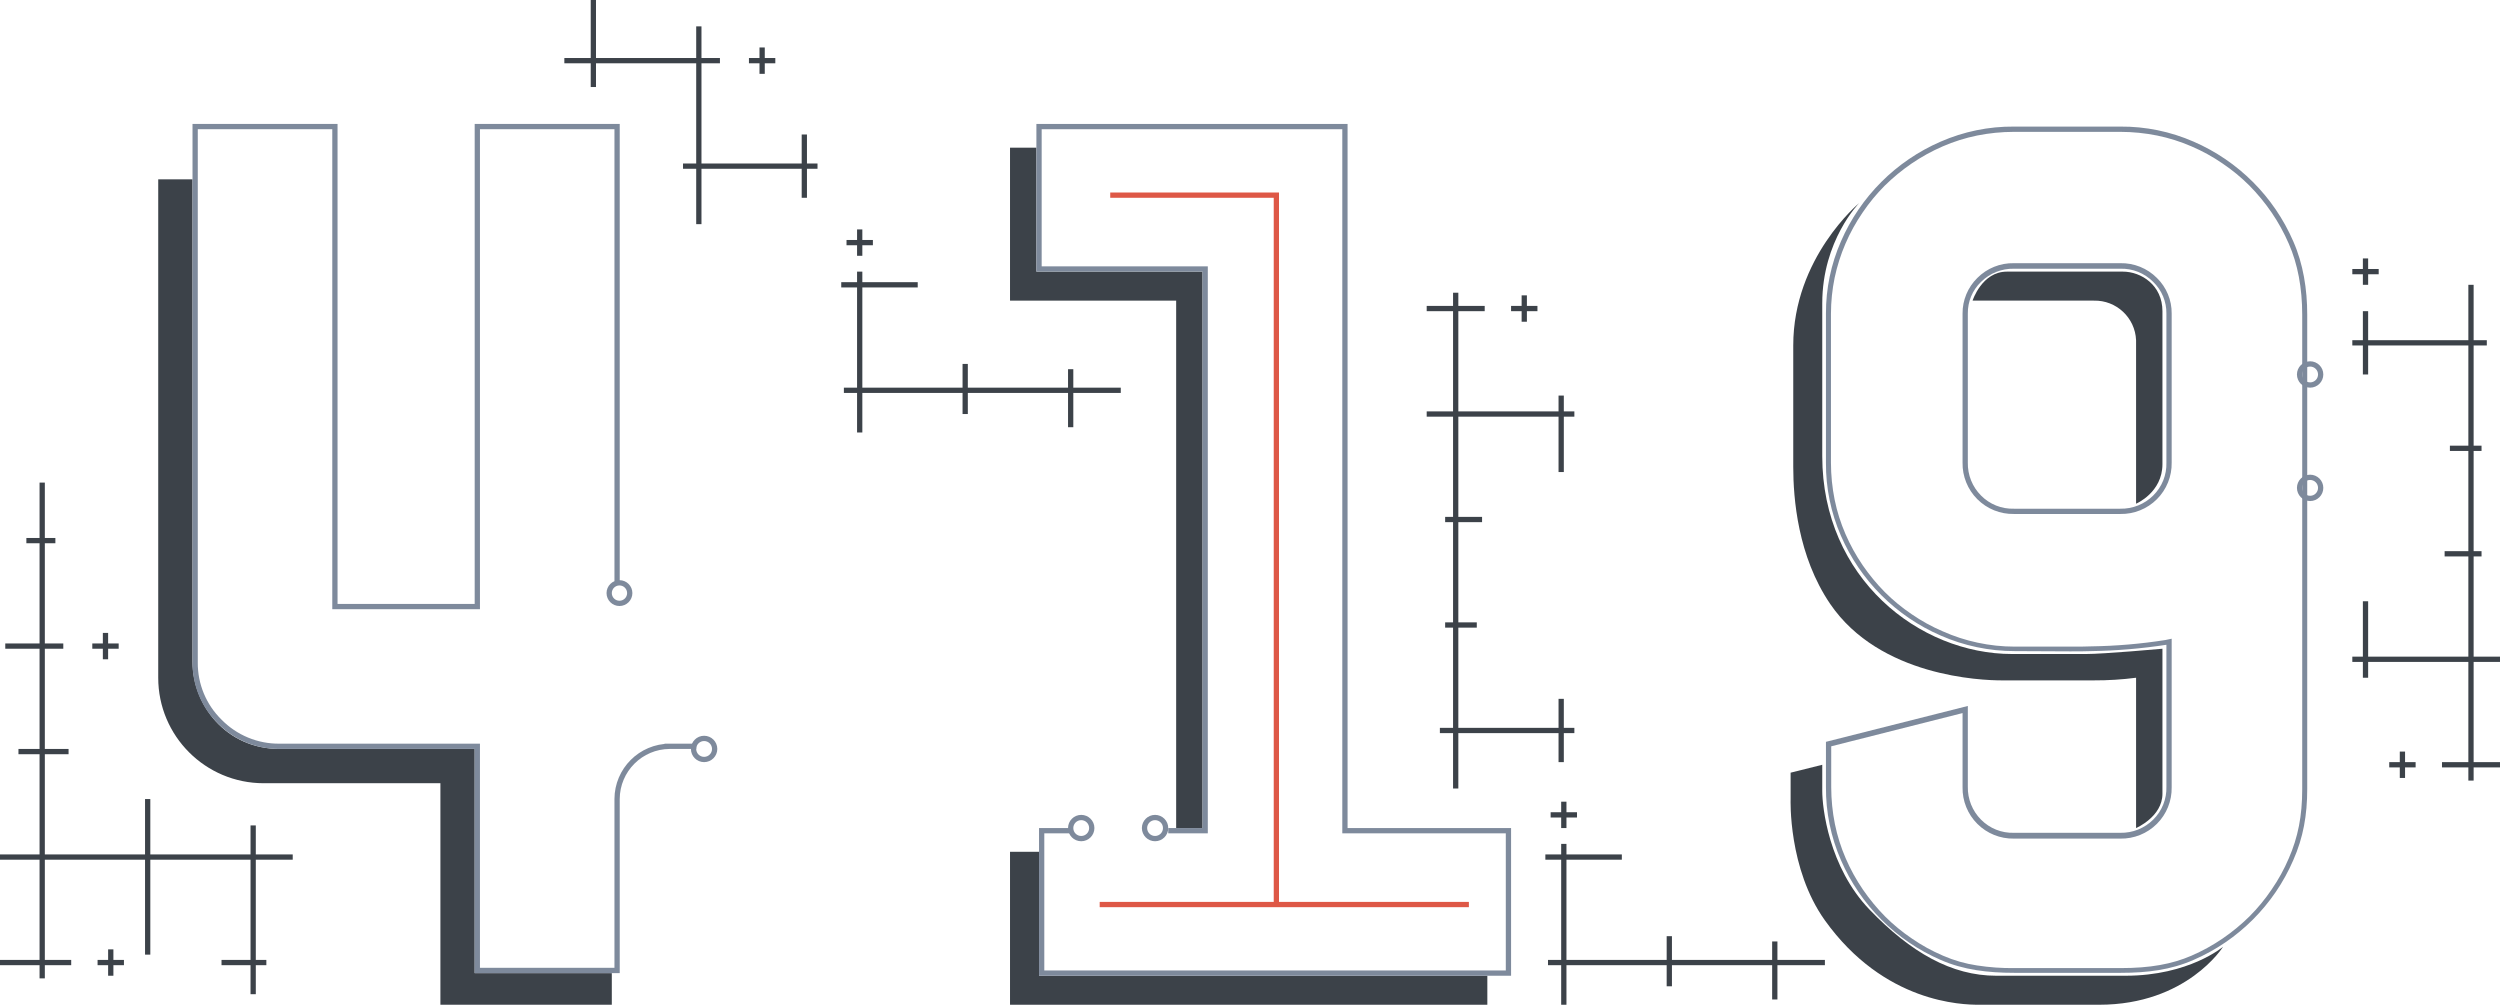
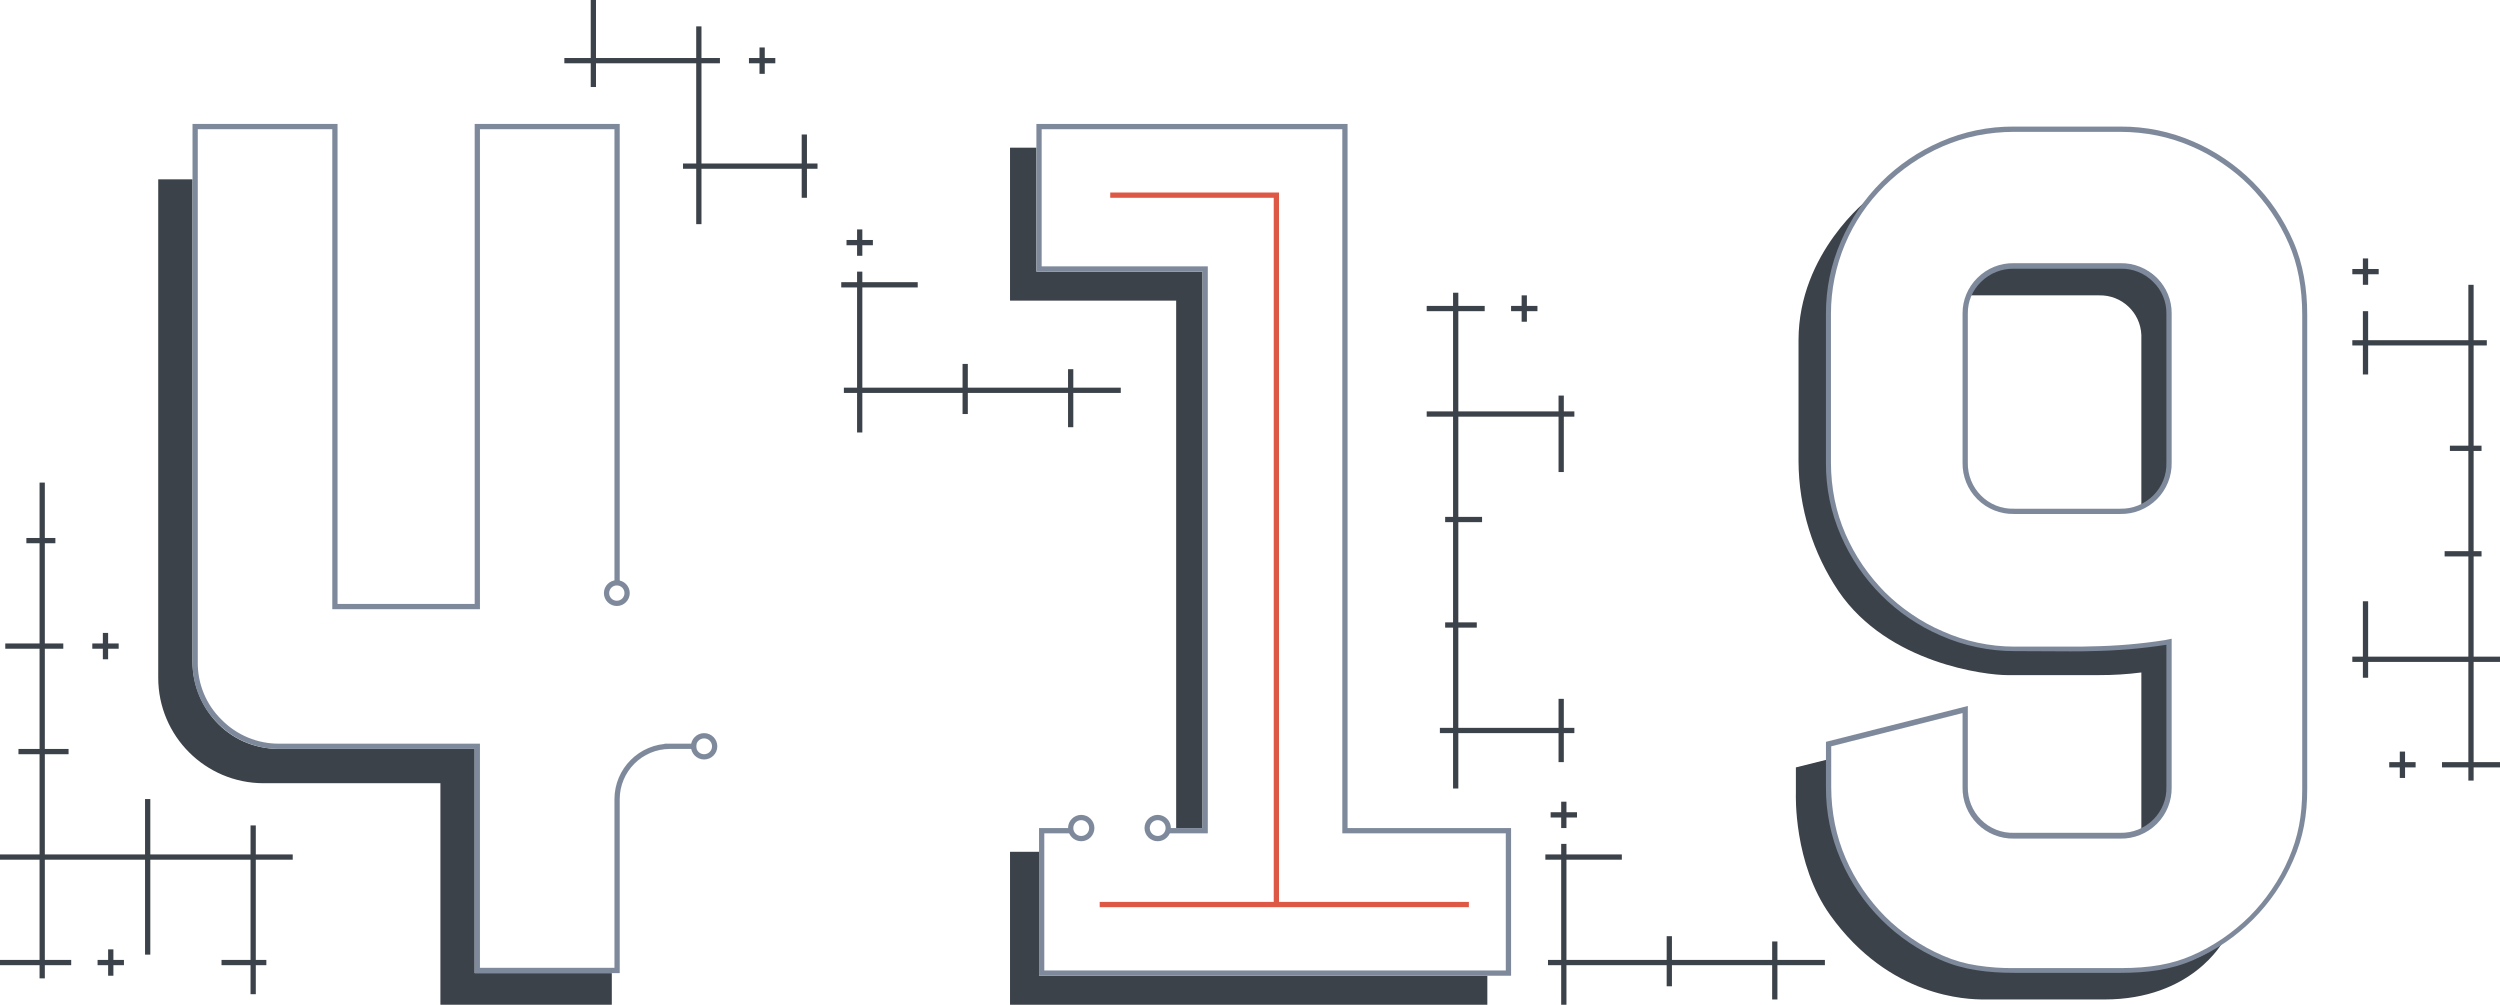
- <svg xmlns="http://www.w3.org/2000/svg" viewBox="0 0 948 381">
-   <path d="M132 297h-32a39.989 39.989 0 01-40-40V68h13v183c0 16.3 12.7 33 33 33h74v85h52v12h-65v-84z" fill="#3c4249" />
-   <path d="M234 220.5V48h-53v182h-54V48H74v203.2a30.98 30.98 0 009.3 22.4A31.354 31.354 0 00106 283h75v85h53v-65.1m0 8.1v-8a20.059 20.059 0 0120-20h6m-8 0h12" fill="none" stroke="#7e8a9c" stroke-width="2" />
-   <g transform="translate(262 279)" fill="none">
-     <circle data-name="Эллипс 31" cx="5" cy="5" r="5" />
-     <circle data-name="Эллипс 32" cx="4" cy="4" r="4" transform="translate(1 1)" stroke="#7e8a9c" stroke-width="2" />
-   </g>
-   <g transform="translate(230 220)" fill="none">
-     <circle data-name="Эллипс 33" cx="4.9" cy="4.9" r="4.9" />
-     <circle data-name="Эллипс 34" cx="3.9" cy="3.9" r="3.9" transform="translate(1 1)" stroke="#7e8a9c" stroke-width="2" />
-   </g>
+ <svg xmlns="http://www.w3.org/2000/svg" width="948" height="381">
  <path d="M383 381v-58h11v47h170v11zm63-67V114h-63V56h10v47h63v211z" fill="#3c4249" />
  <path d="M406 315h-11v54h177v-54h-62V48H394v54h63v213h-14" fill="none" stroke="#7e8a9c" stroke-width="2" />
  <g transform="translate(405 309)" fill="none">
    <circle data-name="Эллипс 35" cx="5" cy="5" r="5" />
    <circle data-name="Эллипс 36" cx="4" cy="4" r="4" transform="translate(1 1)" stroke="#7e8a9c" stroke-width="2" />
  </g>
  <g transform="translate(433 309)" fill="none">
    <circle data-name="Эллипс 37" cx="5" cy="5" r="5" />
-     <circle data-name="Эллипс 38" cx="4" cy="4" r="4" transform="translate(1 1)" stroke="#7e8a9c" stroke-width="2" />
+     <circle data-name="Эллипс 38" cx="4" cy="4" r="4" transform="translate(2 1)" stroke="#7e8a9c" stroke-width="2" />
  </g>
  <path d="M421 74h63v269m-67 0h140" fill="none" stroke="#de5846" stroke-width="2" />
-   <path d="M692 349c-14-19.6-13-46-13-46v-10l12-3v10c0 6.1 2.4 28.8 18 45s31 25 48 25h49c24.1 0 37-11 37-11s-13.7 22-47 22h-45.6c-6.3 0-35.9-.6-58.4-32zm118-92a121.664 121.664 0 01-16 1h-35c-7.6 0-46.2-1.4-65-29-12.3-18.1-14-40-14-52v-46c0-33.3 25-54 25-54s-14 14.2-14 38v58c0 46.2 36.7 75 72 75h28c6.9 0 29-2 29-2v55c0 8.7-10 13-10 13zm0-128a15.653 15.653 0 00-16-15h-46s3.5-11 13-11h44c6.9 0 15 5.1 15 15v58c0 10.8-10 15-10 15z" fill="#3c4249" />
-   <path data-name="Контур 7" d="M874.9 137.6v-18.2c0-9.6-1.5-19.2-5.3-27.8a72.728 72.728 0 00-37.9-37.9 68.175 68.175 0 00-27.8-5.7h-40.3a68.174 68.174 0 00-27.8 5.7 72.728 72.728 0 00-37.9 37.9 67.612 67.612 0 00-5.7 27.4v56.5a68.176 68.176 0 005.7 27.8 72.728 72.728 0 0037.9 37.9 69.773 69.773 0 0028.1 5.9c11.7 0 22.1.2 29 0a194.549 194.549 0 0028.5-2.4v53.8a17.2 17.2 0 01-16.9 17.5h-40.9a17.2 17.2 0 01-17.5-16.9v-31.2l-53.8 13.6v17.1a68.176 68.176 0 005.7 27.8 72.728 72.728 0 0037.9 37.9c8.6 3.8 17.9 4.9 27.9 4.9h40.4c9.9 0 19-1.1 27.6-4.9a72.728 72.728 0 0037.9-37.9c3.8-8.6 5.3-17 5.3-27V187.9m-53.5-12.5a17.2 17.2 0 01-16.9 17.5h-40.9a17.2 17.2 0 01-17.5-16.9v-57.1a16.388 16.388 0 015-12 17.122 17.122 0 0112.5-5H804a17.122 17.122 0 0112.5 5 16.01 16.01 0 015 12z" fill="none" />
-   <path data-name="Контур 8" d="M763.7 50a71.472 71.472 0 00-14 1.4 65.471 65.471 0 00-13 4.1 70.97 70.97 0 00-11.8 6.5 74.664 74.664 0 00-10.2 8.4 69.068 69.068 0 00-8.4 10.2 69.091 69.091 0 00-10.6 24.7 68.444 68.444 0 00-1.4 13.7v56.5a71.47 71.47 0 001.4 14 65.48 65.48 0 004.1 13 70.968 70.968 0 006.5 11.8 74.667 74.667 0 008.4 10.2 69.067 69.067 0 0010.2 8.4 67.181 67.181 0 0011.8 6.5 65.76 65.76 0 0013.2 4.3 66.877 66.877 0 0014.1 1.5h21.1c3.3 0 5.9 0 7.9-.1a199.1 199.1 0 0028.1-2.4l2.4-.5v56.3A19.132 19.132 0 01804 318h-40.3a19.132 19.132 0 01-19.5-19.5v-28.1L694.4 283v15.5a71.47 71.47 0 001.4 14 65.48 65.48 0 004.1 13 70.969 70.969 0 006.5 11.8 74.671 74.671 0 008.4 10.2 69.069 69.069 0 0010.2 8.4 67.181 67.181 0 0011.8 6.5 50.981 50.981 0 0012.9 3.7 85.7 85.7 0 0014.1 1h40.4c11.1 0 19.4-1.5 26.8-4.7a70.97 70.97 0 0011.8-6.5 74.662 74.662 0 0010.2-8.4 69.067 69.067 0 008.4-10.2 67.187 67.187 0 006.5-11.8c3.5-8 5.1-16.1 5.1-26.2V119.4c0-10.2-1.7-19.3-5.1-27a70.968 70.968 0 00-6.5-11.8 74.667 74.667 0 00-8.4-10.2 69.067 69.067 0 00-10.2-8.4 67.181 67.181 0 00-11.8-6.5 65.473 65.473 0 00-13-4.1 71.472 71.472 0 00-14-1.4h-40.3M804 194.9h-40.3a19.132 19.132 0 01-19.5-19.5v-56.5a18.749 18.749 0 015.6-13.5 19 19 0 0113.9-5.6H804a19 19 0 0113.9 5.6 18.584 18.584 0 015.6 13.5v56.5a19.132 19.132 0 01-19.5 19.5M763.7 48H804a68.121 68.121 0 0127.8 5.7 72.708 72.708 0 0137.8 37.8c3.8 8.6 5.3 18.2 5.3 27.8v179.9c0 9.9-1.5 18.4-5.3 27a72.708 72.708 0 01-37.8 37.8c-8.6 3.8-17.7 4.9-27.6 4.9h-40.4c-9.9 0-19.3-1.1-27.9-4.9a72.708 72.708 0 01-37.8-37.8 68.12 68.12 0 01-5.7-27.8v-17.1l53.8-13.6v30.6a17.2 17.2 0 005 12.5 16.808 16.808 0 0012.5 5H804a17.2 17.2 0 0012.5-5 16.808 16.808 0 005-12.5v-53.8a208.572 208.572 0 01-28.5 2.4c-2.3.1-5 .1-8 .1-6 0-13.2-.1-21-.1a69.678 69.678 0 01-28.1-5.9 72.708 72.708 0 01-37.8-37.8 68.12 68.12 0 01-5.7-27.8v-56.5a67.614 67.614 0 015.7-27.4 72.708 72.708 0 0137.8-37.8 68.119 68.119 0 0127.8-5.7zM804 192.9a17.2 17.2 0 0012.5-5 16.808 16.808 0 005-12.5v-56.5a16.387 16.387 0 00-5-12 16.808 16.808 0 00-12.5-5h-40.3a17.2 17.2 0 00-12.5 5 16.321 16.321 0 00-5 12v56.5a17.2 17.2 0 005 12.5 16.808 16.808 0 0012.5 5z" fill="#7e8a9c" />
-   <g transform="translate(871 137)" fill="none">
-     <circle data-name="Эллипс 39" cx="5" cy="5" r="5" />
-     <circle data-name="Эллипс 40" cx="4" cy="4" r="4" transform="translate(1 1)" stroke="#7e8a9c" stroke-width="2" />
+   <path d="M694 347c-14-19.6-13-46-13-46v-10l12-3v10c0 6.1 1.5 29.122 17.1 45.322S742 368 759 368h49c24.1 0 35-11 35-11s-11.7 22-45 22h-45.6c-6.3 0-35.9-.6-58.4-32zm118-92a121.657 121.657 0 01-16 1h-35c-7.6 0-45.022-4.205-63.822-31.805A89 89 0 01682 175v-46c0-33.3 26.77-53.752 26.77-53.752S693 93.118 693 116.918V171c0 46.2 36.7 75 72 75h28c6.9 0 29-2 29-2v57c0 8.7-10 13.871-10 13.871zm0-128a15.653 15.653 0 00-16-15h-49.148s5.215-11 14.715-11H807c6.9 0 15 5.1 15 15l.627 59.73c0 10.8-10.627 16.055-10.627 16.055z" fill="#3c4249" />
+   <path data-name="Контур 7" d="M874.9 137.6v-18.2c0-9.6-1.5-19.2-5.3-27.8a72.728 72.728 0 00-37.9-37.9 68.174 68.174 0 00-27.8-5.7h-40.3a68.174 68.174 0 00-27.8 5.7 72.728 72.728 0 00-37.9 37.9 67.614 67.614 0 00-5.7 27.4v56.5a68.177 68.177 0 005.7 27.8 72.728 72.728 0 0037.9 37.9 69.772 69.772 0 0028.1 5.9c11.7 0 22.1.2 29 0a194.553 194.553 0 0028.5-2.4v53.8a17.2 17.2 0 01-16.9 17.5h-40.9a17.2 17.2 0 01-17.5-16.9v-31.2l-53.8 13.6v17.1a68.177 68.177 0 005.7 27.8 72.728 72.728 0 0037.9 37.9c8.6 3.8 17.9 4.9 27.9 4.9h40.4c9.9 0 19-1.1 27.6-4.9a72.727 72.727 0 0037.9-37.9c3.8-8.6 5.3-17 5.3-27V187.9m-53.5-12.5a17.2 17.2 0 01-16.9 17.5h-40.9a17.2 17.2 0 01-17.5-16.9v-57.1a16.388 16.388 0 015-12 17.122 17.122 0 0112.5-5H804a17.122 17.122 0 0112.5 5 16.01 16.01 0 015 12z" fill="none" />
+   <path data-name="Контур 8" d="M763.7 50a71.467 71.467 0 00-14 1.4 65.47 65.47 0 00-13 4.1 70.971 70.971 0 00-11.8 6.5 74.671 74.671 0 00-10.2 8.4 68.2 68.2 0 00-20.4 48.6v56.5a71.483 71.483 0 001.4 14 65.48 65.48 0 004.1 13 70.963 70.963 0 006.5 11.8 74.666 74.666 0 008.4 10.2 69.068 69.068 0 0010.2 8.4 67.183 67.183 0 0011.8 6.5 65.764 65.764 0 0013.2 4.3 66.874 66.874 0 0014.1 1.5h21.1c3.3 0 5.9 0 7.9-.1a199.1 199.1 0 0028.1-2.4l2.4-.5v56.3A19.132 19.132 0 01804 318h-40.3a19.132 19.132 0 01-19.5-19.5v-28.1L694.4 283v15.5a71.463 71.463 0 001.4 14 65.47 65.47 0 004.1 13 70.961 70.961 0 006.5 11.8 74.662 74.662 0 008.4 10.2 69.069 69.069 0 0010.2 8.4 67.177 67.177 0 0011.8 6.5 50.983 50.983 0 0012.9 3.7 85.693 85.693 0 0014.1 1h40.4c11.1 0 19.4-1.5 26.8-4.7a70.969 70.969 0 0011.8-6.5 74.665 74.665 0 0010.2-8.4 69.066 69.066 0 008.4-10.2 67.188 67.188 0 006.5-11.8c3.5-8 5.1-16.1 5.1-26.2V119.4c0-10.2-1.7-19.3-5.1-27a70.961 70.961 0 00-6.5-11.8 74.672 74.672 0 00-8.4-10.2 69.07 69.07 0 00-10.2-8.4 67.182 67.182 0 00-11.8-6.5 65.477 65.477 0 00-13-4.1 71.472 71.472 0 00-14-1.4h-40.3M804 194.9h-40.3a19.132 19.132 0 01-19.5-19.5v-56.5a18.749 18.749 0 015.6-13.5 19 19 0 0113.9-5.6H804a19 19 0 0113.9 5.6 18.584 18.584 0 015.6 13.5v56.5a19.132 19.132 0 01-19.5 19.5M763.7 48H804a68.121 68.121 0 0127.8 5.7 72.708 72.708 0 0137.8 37.8c3.8 8.6 5.3 18.2 5.3 27.8v179.9c0 9.9-1.5 18.4-5.3 27a72.707 72.707 0 01-37.8 37.8c-8.6 3.8-17.7 4.9-27.6 4.9h-40.4c-9.9 0-19.3-1.1-27.9-4.9a72.708 72.708 0 01-37.8-37.8 68.121 68.121 0 01-5.7-27.8v-17.1l53.8-13.6v30.6a17.2 17.2 0 005 12.5 16.808 16.808 0 0012.5 5H804a17.2 17.2 0 0012.5-5 16.808 16.808 0 005-12.5v-53.8a208.58 208.58 0 01-28.5 2.4c-2.3.1-5 .1-8 .1-6 0-13.2-.1-21-.1a69.678 69.678 0 01-28.1-5.9 72.708 72.708 0 01-37.8-37.8 68.12 68.12 0 01-5.7-27.8v-56.5a67.615 67.615 0 015.7-27.4 72.708 72.708 0 0137.8-37.8 68.118 68.118 0 0127.8-5.7zM804 192.9a17.2 17.2 0 0012.5-5 16.808 16.808 0 005-12.5v-56.5a16.388 16.388 0 00-5-12 16.809 16.809 0 00-12.5-5h-40.3a17.2 17.2 0 00-12.5 5 16.321 16.321 0 00-5 12v56.5a17.2 17.2 0 005 12.5 16.808 16.808 0 0012.5 5z" fill="#7e8a9c" />
+   <circle data-name="Эллипс 39" cx="5" cy="5" r="5" fill="none" transform="translate(871 137)" />
+   <circle data-name="Эллипс 41" cx="5" cy="5" r="5" fill="none" transform="translate(871 180)" />
+   <path d="M592 381v-15h-5v-2h5v-38h-6v-2h6v-4h2v4h21v2h-21v38h38v-9h2v9h38v-7h2v7h18v2h-18v13h-2v-13h-38v8h-2v-8h-38v15zm0-67v-4h-4v-2h4v-4h2v4h4v2h-4v4zM325 164v-15h-5v-2h5v-38h-6v-2h6v-4h2v4h21v2h-21v38h38v-9h2v9h38v-7h2v7h18v2h-18v13h-2v-13h-38v8h-2v-8h-38v15zm0-67v-4h-4v-2h4v-4h2v4h4v2h-4v4zm611 199v-5h-10v-2h10v-38h-38v6h-2v-6h-4v-2h4v-21h2v21h38v-38h-9v-2h9v-38h-7v-2h7v-38h-38v11h-2v-11h-4v-2h4v-11h2v11h38v-21h2v21h5v2h-5v38h3v2h-3v38h3v2h-3v38h10v2h-10v38h10v2h-10v5zm-26-1v-4h-4v-2h4v-4h2v4h4v2h-4v4zm-14-187v-4h-4v-2h4v-4h2v4h4v2h-4v4zM551 299v-21h-5v-2h5v-38h-3v-2h3v-38h-3v-2h3v-38h-10v-2h10v-38h-10v-2h10v-5h2v5h10v2h-10v38h38v-6h2v6h4v2h-4v21h-2v-21h-38v38h9v2h-9v38h7v2h-7v38h38v-11h2v11h4v2h-4v11h-2v-11h-38v21zm26-177v-4h-4v-2h4v-4h2v4h4v2h-4v4zM95 377v-11H84v-2h11v-38H57v36h-2v-36H17v38h10v2H17v5h-2v-5H0v-2h15v-38H0v-2h15v-38H7v-2h8v-38H2v-2h13v-38h-5v-2h5v-21h2v21h4v2h-4v38h7v2h-7v38h9v2h-9v38h38v-21h2v21h38v-11h2v11h14v2H97v38h4v2h-4v11zm-54-7v-4h-4v-2h4v-4h2v4h4v2h-4v4zm-2-120v-4h-4v-2h4v-4h2v4h4v2h-4v4zM264 85V64h-5v-2h5V24h-38v9h-2v-9h-10v-2h10V0h2v22h38V10h2v12h7v2h-7v38h38V51h2v11h4v2h-4v11h-2V64h-38v21zm24-57v-4h-4v-2h4v-4h2v4h4v2h-4v4z" fill="#3c4249" />
+   <path d="M132 297h-32a39.989 39.989 0 01-40-40V68h13v183c0 16.3 12.7 33 33 33h74v85h52v12h-65v-84z" fill="#3c4249" />
+   <path d="M234 220.5V48h-53v182h-54V48H74v203.2a30.981 30.981 0 009.3 22.4A31.354 31.354 0 00106 283h75v85h53v-65.1m0 8.1v-8a20.059 20.059 0 0120-20h6m-8 0h12" fill="none" stroke="#7e8a9c" stroke-width="2" />
+   <g transform="translate(262 279)" fill="none">
+     <circle data-name="Эллипс 1" cx="5" cy="5" r="5" />
+     <circle data-name="Эллипс 2" cx="4" cy="4" r="4" transform="translate(1)" stroke="#7e8a9c" stroke-width="2" />
  </g>
-   <g transform="translate(871 180)" fill="none">
-     <circle data-name="Эллипс 41" cx="5" cy="5" r="5" />
-     <circle data-name="Эллипс 42" cx="4" cy="4" r="4" transform="translate(1 1)" stroke="#7e8a9c" stroke-width="2" />
+   <g transform="translate(230 220)" fill="none">
+     <circle data-name="Эллипс 3" cx="4.9" cy="4.9" r="4.9" />
+     <circle data-name="Эллипс 4" cx="3.9" cy="3.9" r="3.9" transform="translate(0 1)" stroke="#7e8a9c" stroke-width="2" />
  </g>
-   <path d="M592 381v-15h-5v-2h5v-38h-6v-2h6v-4h2v4h21v2h-21v38h38v-9h2v9h38v-7h2v7h18v2h-18v13h-2v-13h-38v8h-2v-8h-38v15zm0-67v-4h-4v-2h4v-4h2v4h4v2h-4v4zM325 164v-15h-5v-2h5v-38h-6v-2h6v-4h2v4h21v2h-21v38h38v-9h2v9h38v-7h2v7h18v2h-18v13h-2v-13h-38v8h-2v-8h-38v15zm0-67v-4h-4v-2h4v-4h2v4h4v2h-4v4zm611 199v-5h-10v-2h10v-38h-38v6h-2v-6h-4v-2h4v-21h2v21h38v-38h-9v-2h9v-38h-7v-2h7v-38h-38v11h-2v-11h-4v-2h4v-11h2v11h38v-21h2v21h5v2h-5v38h3v2h-3v38h3v2h-3v38h10v2h-10v38h10v2h-10v5zm-26-1v-4h-4v-2h4v-4h2v4h4v2h-4v4zm-14-187v-4h-4v-2h4v-4h2v4h4v2h-4v4zM551 299v-21h-5v-2h5v-38h-3v-2h3v-38h-3v-2h3v-38h-10v-2h10v-38h-10v-2h10v-5h2v5h10v2h-10v38h38v-6h2v6h4v2h-4v21h-2v-21h-38v38h9v2h-9v38h7v2h-7v38h38v-11h2v11h4v2h-4v11h-2v-11h-38v21zm26-177v-4h-4v-2h4v-4h2v4h4v2h-4v4zM95 377v-11H84v-2h11v-38H57v36h-2v-36H17v38h10v2H17v5h-2v-5H0v-2h15v-38H0v-2h15v-38H7v-2h8v-38H2v-2h13v-38h-5v-2h5v-21h2v21h4v2h-4v38h7v2h-7v38h9v2h-9v38h38v-21h2v21h38v-11h2v11h14v2H97v38h4v2h-4v11zm-54-7v-4h-4v-2h4v-4h2v4h4v2h-4v4zm-2-120v-4h-4v-2h4v-4h2v4h4v2h-4v4zM264 85V64h-5v-2h5V24h-38v9h-2v-9h-10v-2h10V0h2v22h38V10h2v12h7v2h-7v38h38V51h2v11h4v2h-4v11h-2V64h-38v21zm24-57v-4h-4v-2h4v-4h2v4h4v2h-4v4z" fill="#3c4249" />
</svg>
